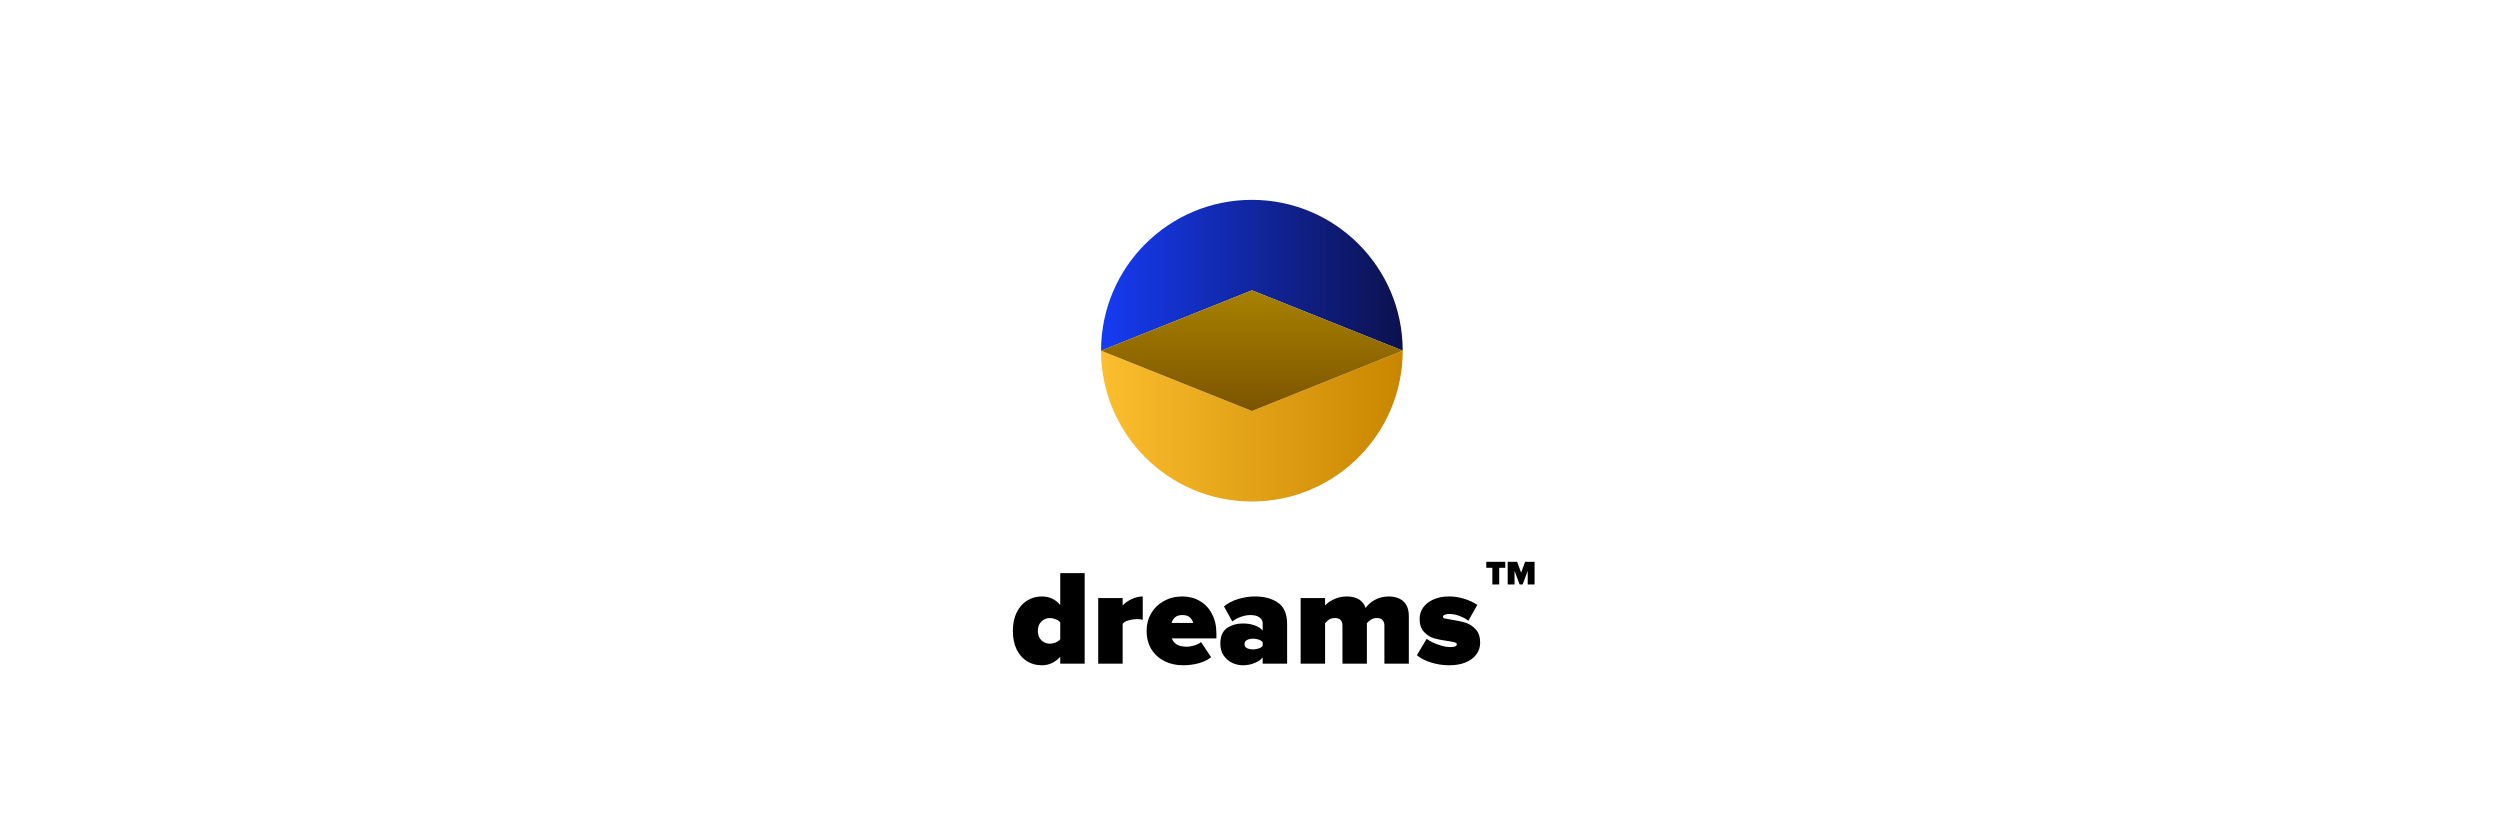
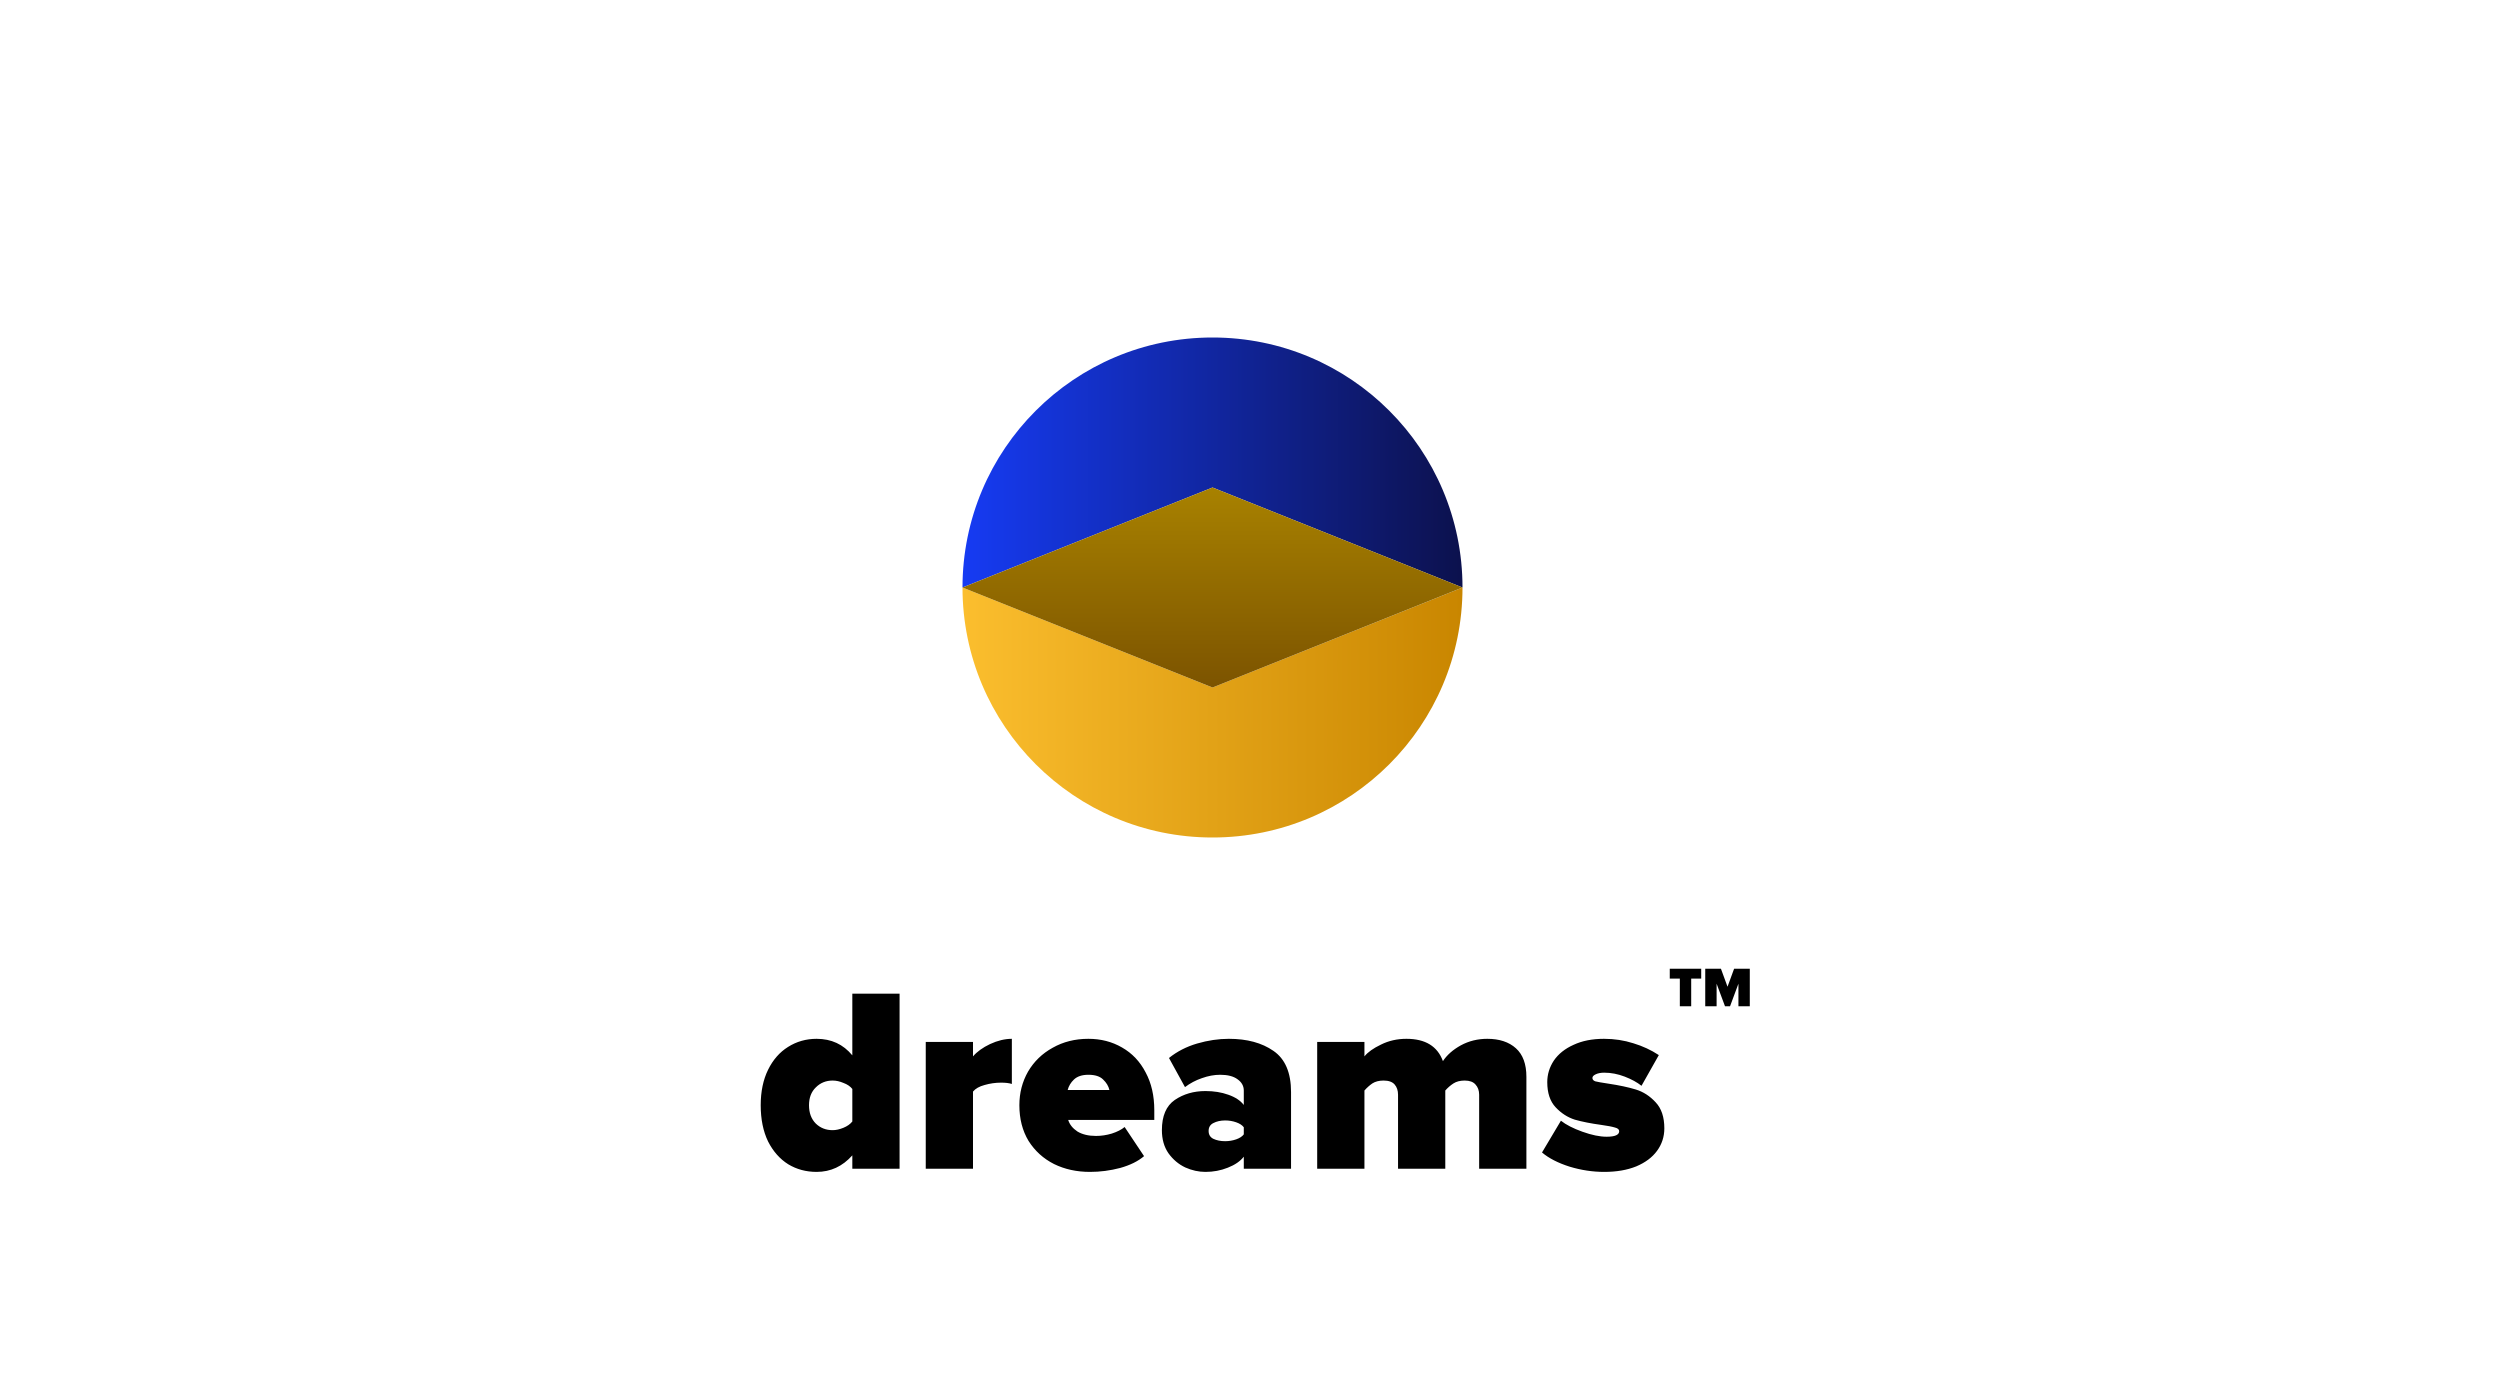
- <svg xmlns="http://www.w3.org/2000/svg" width="663" height="220" viewBox="0 0 663 220" fill="none">
-   <path d="M372 93C372 70.909 354.091 53 332 53C309.909 53 292 70.909 292 93L332 77L372 93Z" fill="url(#paint0_linear_114_59)" />
-   <path d="M292 93C292 115.091 309.909 133 332 133C354.091 133 372 115.091 372 93L332 109L292 93Z" fill="url(#paint1_linear_114_59)" />
-   <path d="M332 77L292 93L332 109L372 93L332 77Z" fill="url(#paint2_linear_114_59)" />
-   <path d="M281.176 174.164C279.832 175.676 278.2 176.432 276.28 176.432C274.84 176.432 273.544 176.084 272.392 175.388C271.24 174.668 270.316 173.624 269.62 172.256C268.948 170.864 268.612 169.208 268.612 167.288C268.612 165.416 268.948 163.796 269.62 162.428C270.292 161.06 271.204 160.016 272.356 159.296C273.532 158.552 274.84 158.18 276.28 158.18C278.296 158.18 279.928 158.936 281.176 160.448V151.988H287.656V176H281.176V174.164ZM281.176 165.056C280.888 164.696 280.48 164.42 279.952 164.228C279.448 164.012 278.956 163.904 278.476 163.904C277.564 163.904 276.796 164.216 276.172 164.84C275.548 165.44 275.236 166.256 275.236 167.288C275.236 168.344 275.548 169.184 276.172 169.808C276.796 170.408 277.564 170.708 278.476 170.708C278.932 170.708 279.424 170.6 279.952 170.384C280.48 170.168 280.888 169.88 281.176 169.52V165.056ZM291.245 158.612H297.725V160.592C298.277 159.944 299.057 159.38 300.065 158.9C301.097 158.42 302.093 158.18 303.053 158.18V164.372C302.693 164.252 302.201 164.192 301.577 164.192C300.809 164.192 300.053 164.3 299.309 164.516C298.589 164.708 298.061 165.008 297.725 165.416V176H291.245V158.612ZM304.085 167.288C304.085 165.608 304.481 164.072 305.273 162.68C306.089 161.288 307.217 160.196 308.657 159.404C310.097 158.588 311.729 158.18 313.553 158.18C315.257 158.18 316.793 158.576 318.161 159.368C319.553 160.16 320.633 161.3 321.401 162.788C322.193 164.252 322.589 165.98 322.589 167.972V169.304H310.781C310.973 169.928 311.393 170.456 312.041 170.888C312.713 171.296 313.565 171.5 314.597 171.5C315.317 171.5 316.037 171.392 316.757 171.176C317.501 170.936 318.089 170.636 318.521 170.276L321.185 174.272C320.369 174.968 319.277 175.508 317.909 175.892C316.541 176.252 315.161 176.432 313.769 176.432C311.945 176.432 310.301 176.072 308.837 175.352C307.373 174.608 306.209 173.552 305.345 172.184C304.505 170.792 304.085 169.16 304.085 167.288ZM313.553 163.112C312.689 163.112 312.029 163.328 311.573 163.76C311.141 164.168 310.853 164.648 310.709 165.2H316.433C316.313 164.672 316.025 164.192 315.569 163.76C315.137 163.328 314.465 163.112 313.553 163.112ZM334.864 174.344C334.384 174.968 333.652 175.472 332.668 175.856C331.708 176.24 330.688 176.432 329.608 176.432C328.672 176.432 327.748 176.228 326.836 175.82C325.924 175.388 325.156 174.74 324.532 173.876C323.932 173.012 323.632 171.956 323.632 170.708C323.632 168.764 324.22 167.384 325.396 166.568C326.596 165.752 328 165.344 329.608 165.344C330.76 165.344 331.804 165.512 332.74 165.848C333.7 166.184 334.408 166.652 334.864 167.252V165.272C334.864 164.648 334.576 164.132 334 163.724C333.448 163.316 332.656 163.112 331.624 163.112C330.808 163.112 329.968 163.268 329.104 163.58C328.264 163.868 327.496 164.276 326.8 164.804L324.604 160.808C325.708 159.92 326.992 159.26 328.456 158.828C329.944 158.396 331.396 158.18 332.812 158.18C335.308 158.18 337.348 158.732 338.932 159.836C340.54 160.94 341.344 162.824 341.344 165.488V176H334.864V174.344ZM334.864 170.312C334.648 170.024 334.3 169.796 333.82 169.628C333.34 169.46 332.836 169.376 332.308 169.376C331.684 169.376 331.144 169.496 330.688 169.736C330.256 169.952 330.04 170.312 330.04 170.816C330.04 171.32 330.256 171.68 330.688 171.896C331.144 172.112 331.684 172.22 332.308 172.22C332.836 172.22 333.34 172.136 333.82 171.968C334.3 171.8 334.648 171.572 334.864 171.284V170.312ZM367.141 165.848C367.141 165.272 366.973 164.804 366.637 164.444C366.325 164.084 365.833 163.904 365.161 163.904C364.537 163.904 364.021 164.036 363.613 164.3C363.205 164.564 362.833 164.888 362.497 165.272V176H356.017V165.848C356.017 165.272 355.861 164.804 355.549 164.444C355.237 164.084 354.733 163.904 354.037 163.904C353.413 163.904 352.897 164.036 352.489 164.3C352.105 164.564 351.745 164.888 351.409 165.272V176H344.929V158.612H351.409V160.592C351.865 160.016 352.621 159.476 353.677 158.972C354.733 158.444 355.897 158.18 357.169 158.18C359.761 158.18 361.429 159.2 362.173 161.24C362.725 160.4 363.541 159.68 364.621 159.08C365.725 158.48 366.937 158.18 368.257 158.18C369.913 158.18 371.221 158.612 372.181 159.476C373.141 160.34 373.621 161.648 373.621 163.4V176H367.141V165.848ZM378.354 169.412C379.05 169.964 380.034 170.468 381.306 170.924C382.578 171.38 383.682 171.608 384.618 171.608C385.77 171.608 386.346 171.356 386.346 170.852C386.346 170.612 386.154 170.444 385.77 170.348C385.386 170.228 384.762 170.108 383.898 169.988C382.482 169.796 381.27 169.556 380.262 169.268C379.278 168.956 378.402 168.392 377.634 167.576C376.866 166.76 376.482 165.608 376.482 164.12C376.482 163.064 376.782 162.08 377.382 161.168C378.006 160.256 378.906 159.536 380.082 159.008C381.258 158.456 382.65 158.18 384.258 158.18C385.674 158.18 387.018 158.384 388.29 158.792C389.562 159.176 390.726 159.716 391.782 160.412L389.406 164.624C388.806 164.144 388.038 163.724 387.102 163.364C386.166 163.004 385.23 162.824 384.294 162.824C383.838 162.824 383.454 162.896 383.142 163.04C382.83 163.184 382.674 163.352 382.674 163.544C382.674 163.76 382.806 163.916 383.07 164.012C383.334 164.084 383.946 164.192 384.906 164.336C386.346 164.552 387.582 164.816 388.614 165.128C389.646 165.44 390.558 166.028 391.35 166.892C392.142 167.732 392.538 168.92 392.538 170.456C392.538 171.608 392.202 172.64 391.53 173.552C390.882 174.44 389.934 175.148 388.686 175.676C387.438 176.18 385.974 176.432 384.294 176.432C382.71 176.432 381.126 176.192 379.542 175.712C377.958 175.208 376.698 174.56 375.762 173.768L378.354 169.412Z" fill="black" />
-   <path d="M395.773 150.581H394.162V148.997H399.193V150.581H397.591V155H395.773V150.581ZM405.149 151.391L403.808 155H402.998L401.657 151.391V155H399.839V148.997H402.35L403.403 151.877L404.456 148.997H406.967V155H405.149V151.391Z" fill="black" />
+ <svg xmlns="http://www.w3.org/2000/svg" width="400" height="220" viewBox="0 0 400 220" fill="none">
+   <path d="M234 94C234 71.909 216.091 54 194 54C171.909 54 154 71.909 154 94L194 78L234 94Z" fill="url(#paint0_linear_114_59)" />
+   <path d="M154 94C154 116.091 171.909 134 194 134C216.091 134 234 116.091 234 94L194 110L154 94Z" fill="url(#paint1_linear_114_59)" />
+   <path d="M194 78L154 94L194 110L234 94L194 78Z" fill="url(#paint2_linear_114_59)" />
+   <path d="M136.372 184.858C134.804 186.622 132.9 187.504 130.66 187.504C128.98 187.504 127.468 187.098 126.124 186.286C124.78 185.446 123.702 184.228 122.89 182.632C122.106 181.008 121.714 179.076 121.714 176.836C121.714 174.652 122.106 172.762 122.89 171.166C123.674 169.57 124.738 168.352 126.082 167.512C127.454 166.644 128.98 166.21 130.66 166.21C133.012 166.21 134.916 167.092 136.372 168.856V158.986H143.932V187H136.372V184.858ZM136.372 174.232C136.036 173.812 135.56 173.49 134.944 173.266C134.356 173.014 133.782 172.888 133.222 172.888C132.158 172.888 131.262 173.252 130.534 173.98C129.806 174.68 129.442 175.632 129.442 176.836C129.442 178.068 129.806 179.048 130.534 179.776C131.262 180.476 132.158 180.826 133.222 180.826C133.754 180.826 134.328 180.7 134.944 180.448C135.56 180.196 136.036 179.86 136.372 179.44V174.232ZM148.12 166.714H155.68V169.024C156.324 168.268 157.234 167.61 158.41 167.05C159.614 166.49 160.776 166.21 161.896 166.21V173.434C161.476 173.294 160.902 173.224 160.174 173.224C159.278 173.224 158.396 173.35 157.528 173.602C156.688 173.826 156.072 174.176 155.68 174.652V187H148.12V166.714ZM163.099 176.836C163.099 174.876 163.561 173.084 164.485 171.46C165.437 169.836 166.753 168.562 168.433 167.638C170.113 166.686 172.017 166.21 174.145 166.21C176.133 166.21 177.925 166.672 179.521 167.596C181.145 168.52 182.405 169.85 183.301 171.586C184.225 173.294 184.687 175.31 184.687 177.634V179.188H170.911C171.135 179.916 171.625 180.532 172.381 181.036C173.165 181.512 174.159 181.75 175.363 181.75C176.203 181.75 177.043 181.624 177.883 181.372C178.751 181.092 179.437 180.742 179.941 180.322L183.049 184.984C182.097 185.796 180.823 186.426 179.227 186.874C177.631 187.294 176.021 187.504 174.397 187.504C172.269 187.504 170.351 187.084 168.643 186.244C166.935 185.376 165.577 184.144 164.569 182.548C163.589 180.924 163.099 179.02 163.099 176.836ZM174.145 171.964C173.137 171.964 172.367 172.216 171.835 172.72C171.331 173.196 170.995 173.756 170.827 174.4H177.505C177.365 173.784 177.029 173.224 176.497 172.72C175.993 172.216 175.209 171.964 174.145 171.964ZM199.007 185.068C198.447 185.796 197.593 186.384 196.445 186.832C195.325 187.28 194.135 187.504 192.875 187.504C191.783 187.504 190.705 187.266 189.641 186.79C188.577 186.286 187.681 185.53 186.953 184.522C186.253 183.514 185.903 182.282 185.903 180.826C185.903 178.558 186.589 176.948 187.961 175.996C189.361 175.044 190.999 174.568 192.875 174.568C194.219 174.568 195.437 174.764 196.529 175.156C197.649 175.548 198.475 176.094 199.007 176.794V174.484C199.007 173.756 198.671 173.154 197.999 172.678C197.355 172.202 196.431 171.964 195.227 171.964C194.275 171.964 193.295 172.146 192.287 172.51C191.307 172.846 190.411 173.322 189.599 173.938L187.037 169.276C188.325 168.24 189.823 167.47 191.531 166.966C193.267 166.462 194.961 166.21 196.613 166.21C199.525 166.21 201.905 166.854 203.753 168.142C205.629 169.43 206.567 171.628 206.567 174.736V187H199.007V185.068ZM199.007 180.364C198.755 180.028 198.349 179.762 197.789 179.566C197.229 179.37 196.641 179.272 196.025 179.272C195.297 179.272 194.667 179.412 194.135 179.692C193.631 179.944 193.379 180.364 193.379 180.952C193.379 181.54 193.631 181.96 194.135 182.212C194.667 182.464 195.297 182.59 196.025 182.59C196.641 182.59 197.229 182.492 197.789 182.296C198.349 182.1 198.755 181.834 199.007 181.498V180.364ZM236.664 175.156C236.664 174.484 236.468 173.938 236.076 173.518C235.712 173.098 235.138 172.888 234.354 172.888C233.626 172.888 233.024 173.042 232.548 173.35C232.072 173.658 231.638 174.036 231.246 174.484V187H223.686V175.156C223.686 174.484 223.504 173.938 223.14 173.518C222.776 173.098 222.188 172.888 221.376 172.888C220.648 172.888 220.046 173.042 219.57 173.35C219.122 173.658 218.702 174.036 218.31 174.484V187H210.75V166.714H218.31V169.024C218.842 168.352 219.724 167.722 220.956 167.134C222.188 166.518 223.546 166.21 225.03 166.21C228.054 166.21 230 167.4 230.868 169.78C231.512 168.8 232.464 167.96 233.724 167.26C235.012 166.56 236.426 166.21 237.966 166.21C239.898 166.21 241.424 166.714 242.544 167.722C243.664 168.73 244.224 170.256 244.224 172.3V187H236.664V175.156ZM249.746 179.314C250.558 179.958 251.706 180.546 253.19 181.078C254.674 181.61 255.962 181.876 257.054 181.876C258.398 181.876 259.07 181.582 259.07 180.994C259.07 180.714 258.846 180.518 258.398 180.406C257.95 180.266 257.222 180.126 256.214 179.986C254.562 179.762 253.148 179.482 251.972 179.146C250.824 178.782 249.802 178.124 248.906 177.172C248.01 176.22 247.562 174.876 247.562 173.14C247.562 171.908 247.912 170.76 248.612 169.696C249.34 168.632 250.39 167.792 251.762 167.176C253.134 166.532 254.758 166.21 256.634 166.21C258.286 166.21 259.854 166.448 261.338 166.924C262.822 167.372 264.18 168.002 265.412 168.814L262.64 173.728C261.94 173.168 261.044 172.678 259.952 172.258C258.86 171.838 257.768 171.628 256.676 171.628C256.144 171.628 255.696 171.712 255.332 171.88C254.968 172.048 254.786 172.244 254.786 172.468C254.786 172.72 254.94 172.902 255.248 173.014C255.556 173.098 256.27 173.224 257.39 173.392C259.07 173.644 260.512 173.952 261.716 174.316C262.92 174.68 263.984 175.366 264.908 176.374C265.832 177.354 266.294 178.74 266.294 180.532C266.294 181.876 265.902 183.08 265.118 184.144C264.362 185.18 263.256 186.006 261.8 186.622C260.344 187.21 258.636 187.504 256.676 187.504C254.828 187.504 252.98 187.224 251.132 186.664C249.284 186.076 247.814 185.32 246.722 184.396L249.746 179.314Z" fill="black" />
+   <path d="M268.773 156.581H267.162V154.997H272.193V156.581H270.591V161H268.773V156.581ZM278.149 157.391L276.808 161H275.998L274.657 157.391V161H272.839V154.997H275.35L276.403 157.877L277.456 154.997H279.967V161H278.149V157.391Z" fill="black" />
  <defs>
-     <linearGradient id="paint0_linear_114_59" x1="292" y1="73" x2="372" y2="73" gradientUnits="userSpaceOnUse">
+     <linearGradient id="paint0_linear_114_59" x1="154" y1="74" x2="234" y2="74" gradientUnits="userSpaceOnUse">
      <stop stop-color="#163BF3" />
      <stop offset="1" stop-color="#0C114D" />
    </linearGradient>
-     <linearGradient id="paint1_linear_114_59" x1="372" y1="113" x2="292" y2="113" gradientUnits="userSpaceOnUse">
+     <linearGradient id="paint1_linear_114_59" x1="234" y1="114" x2="154" y2="114" gradientUnits="userSpaceOnUse">
      <stop stop-color="#C98600" />
      <stop offset="1" stop-color="#FBBE2E" />
    </linearGradient>
-     <linearGradient id="paint2_linear_114_59" x1="332" y1="53" x2="332" y2="133" gradientUnits="userSpaceOnUse">
+     <linearGradient id="paint2_linear_114_59" x1="194" y1="54" x2="194" y2="134" gradientUnits="userSpaceOnUse">
      <stop stop-color="#C9A400" />
      <stop offset="1" stop-color="#5B3100" />
    </linearGradient>
  </defs>
</svg>
